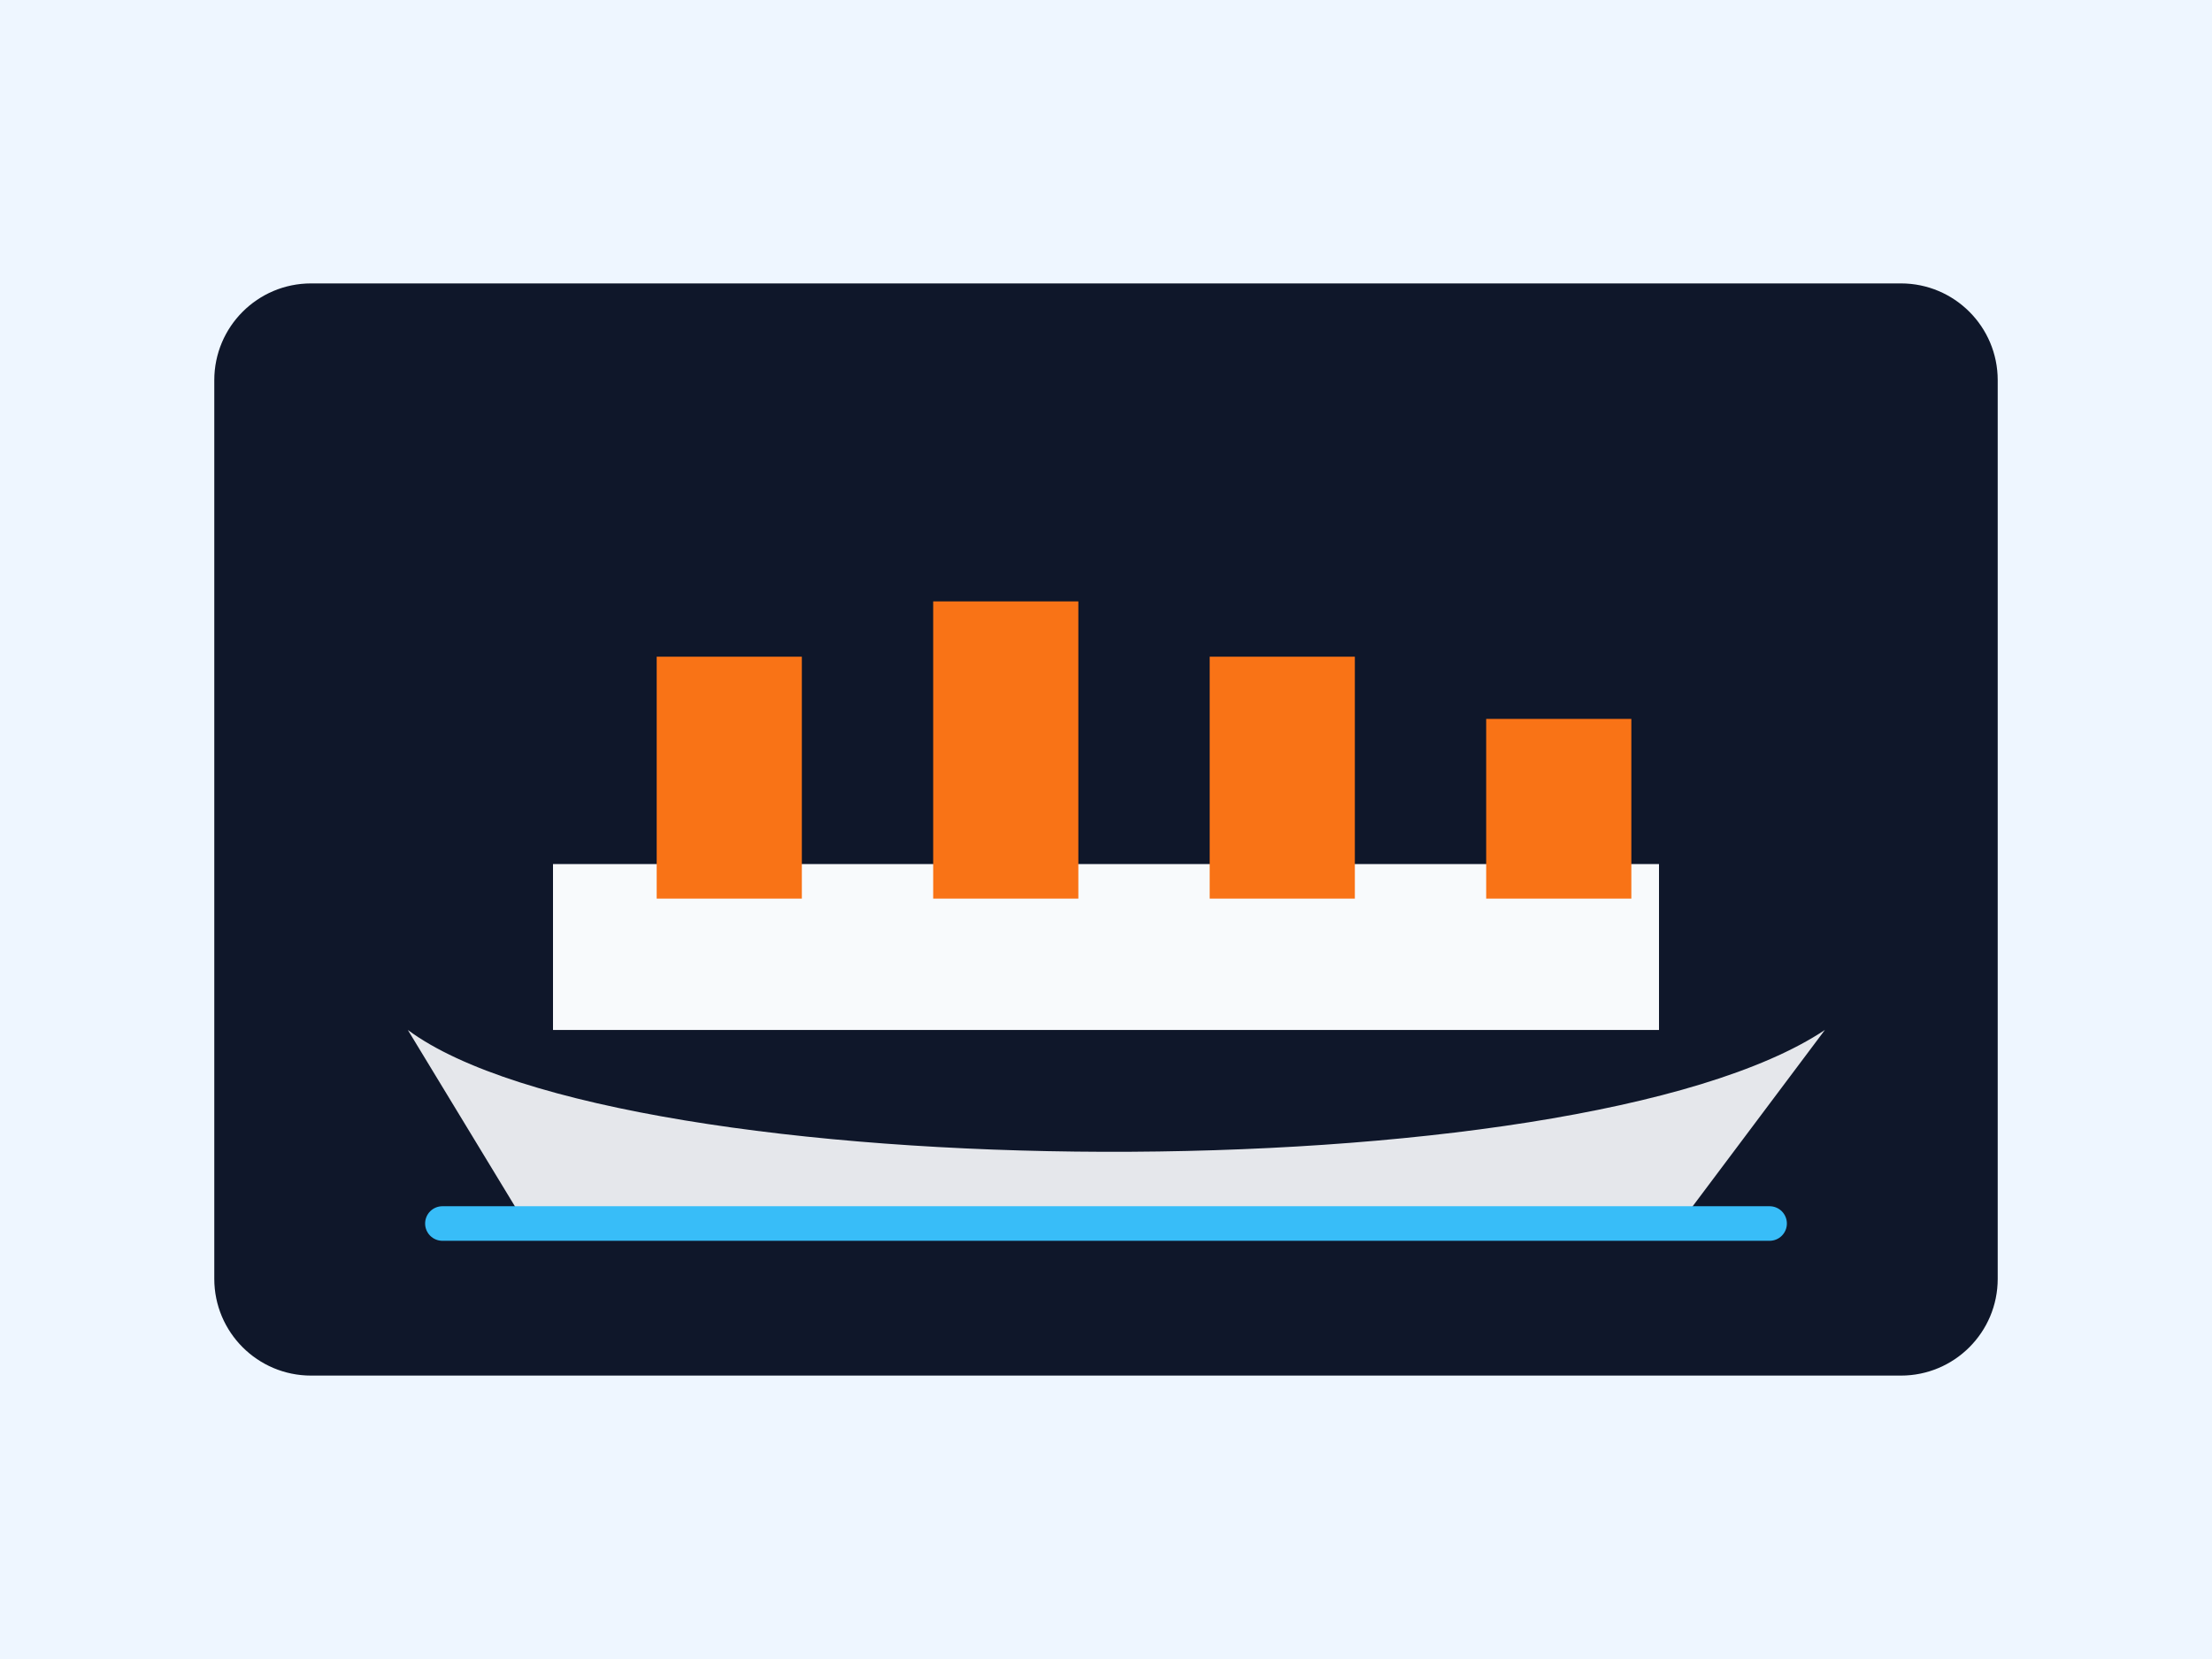
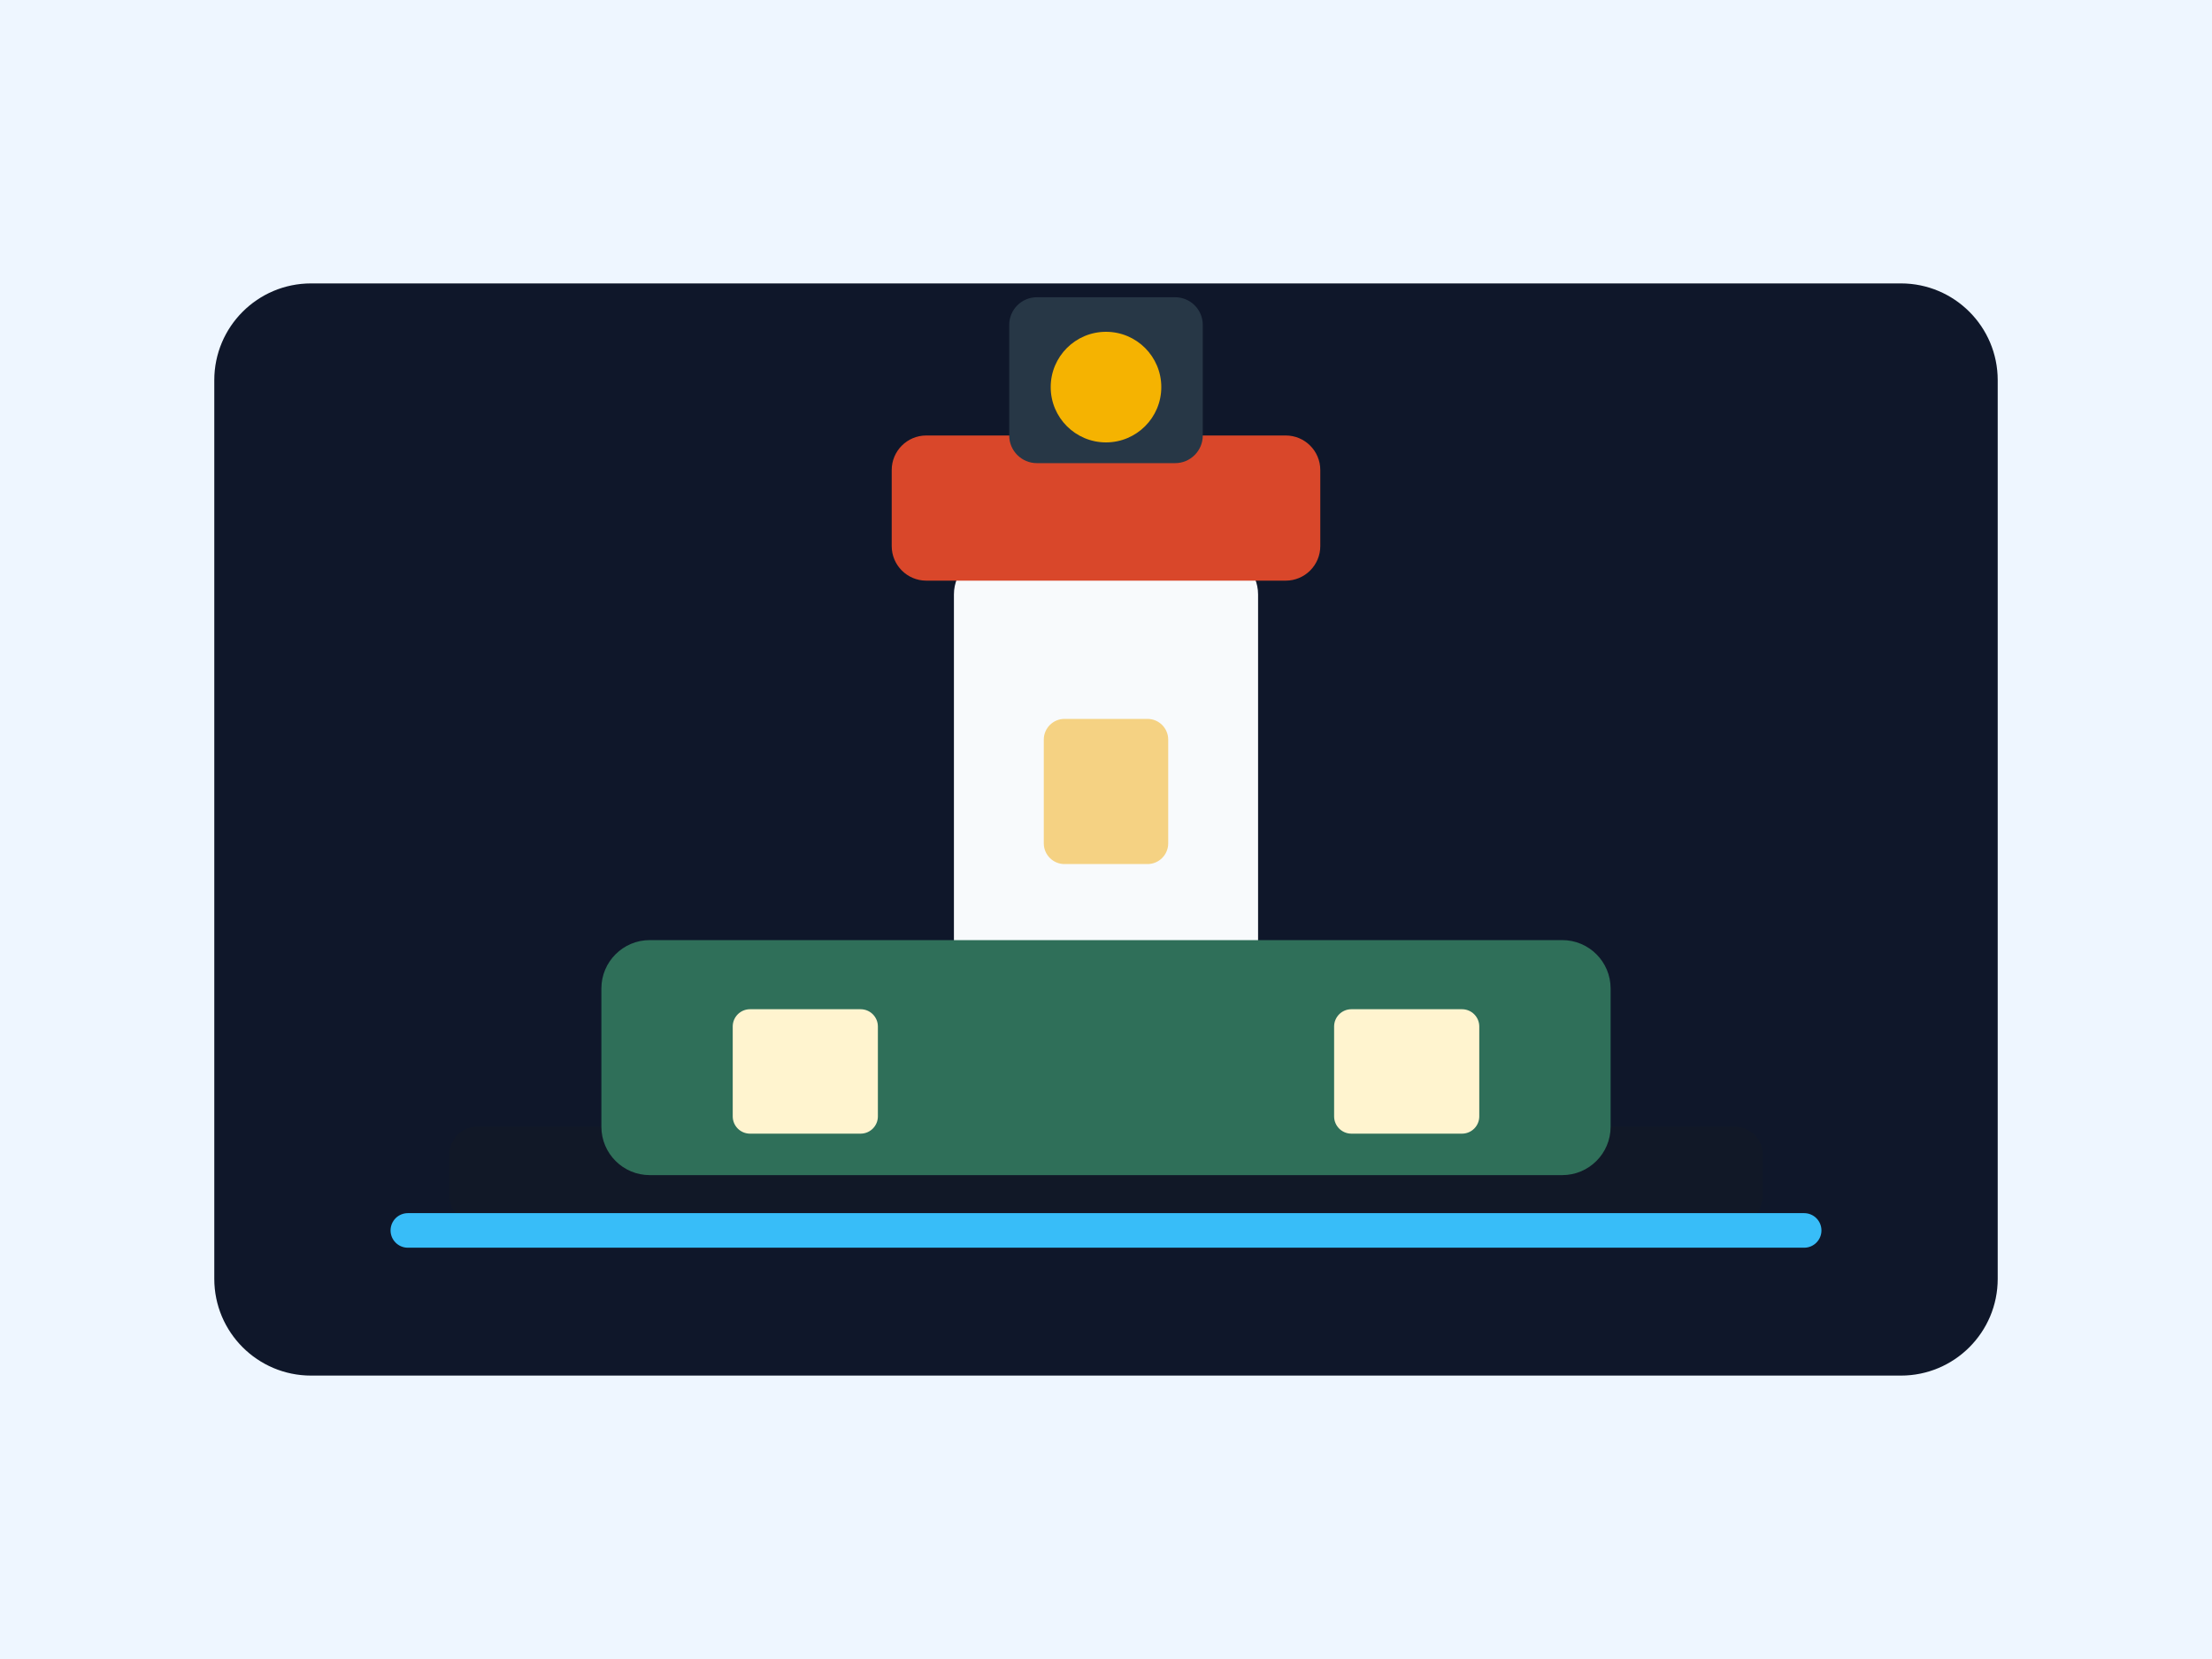
- <svg xmlns="http://www.w3.org/2000/svg" viewBox="0 0 640 480">
+ <svg xmlns="http://www.w3.org/2000/svg" viewBox="0 0 640 480" role="img" aria-label="Original brick-built harbor lighthouse collectible">
  <rect width="640" height="480" fill="#eef6ff" />
  <rect x="62" y="82" width="516" height="316" rx="28" fill="#0f172a" />
-   <path d="M118 298c62 46 338 48 410 0l-42 56H152z" fill="#e5e7eb" />
-   <path d="M160 250h320v48H160z" fill="#f8fafc" />
-   <rect x="190" y="190" width="42" height="70" fill="#f97316" />
-   <rect x="270" y="174" width="42" height="86" fill="#f97316" />
-   <rect x="350" y="190" width="42" height="70" fill="#f97316" />
-   <rect x="430" y="208" width="42" height="52" fill="#f97316" />
-   <path d="M128 354h384" stroke="#38bdf8" stroke-width="10" stroke-linecap="round" />
+   <rect x="130" y="326" width="380" height="28" rx="8" fill="#111827" />
+   <rect x="276" y="160" width="88" height="176" rx="12" fill="#f8fafc" />
+   <rect x="258" y="126" width="124" height="42" rx="10" fill="#d9472a" />
+   <rect x="292" y="86" width="56" height="48" rx="8" fill="#273746" />
+   <rect x="302" y="208" width="36" height="42" rx="6" fill="#f5d283" />
+   <rect x="174" y="272" width="292" height="68" rx="14" fill="#2f6f59" />
+   <rect x="212" y="292" width="42" height="36" rx="5" fill="#fff4cf" />
+   <rect x="386" y="292" width="42" height="36" rx="5" fill="#fff4cf" />
+   <circle cx="320" cy="112" r="16" fill="#f5b301" />
+   <path d="M118 356h404" stroke="#38bdf8" stroke-width="10" stroke-linecap="round" />
</svg>
